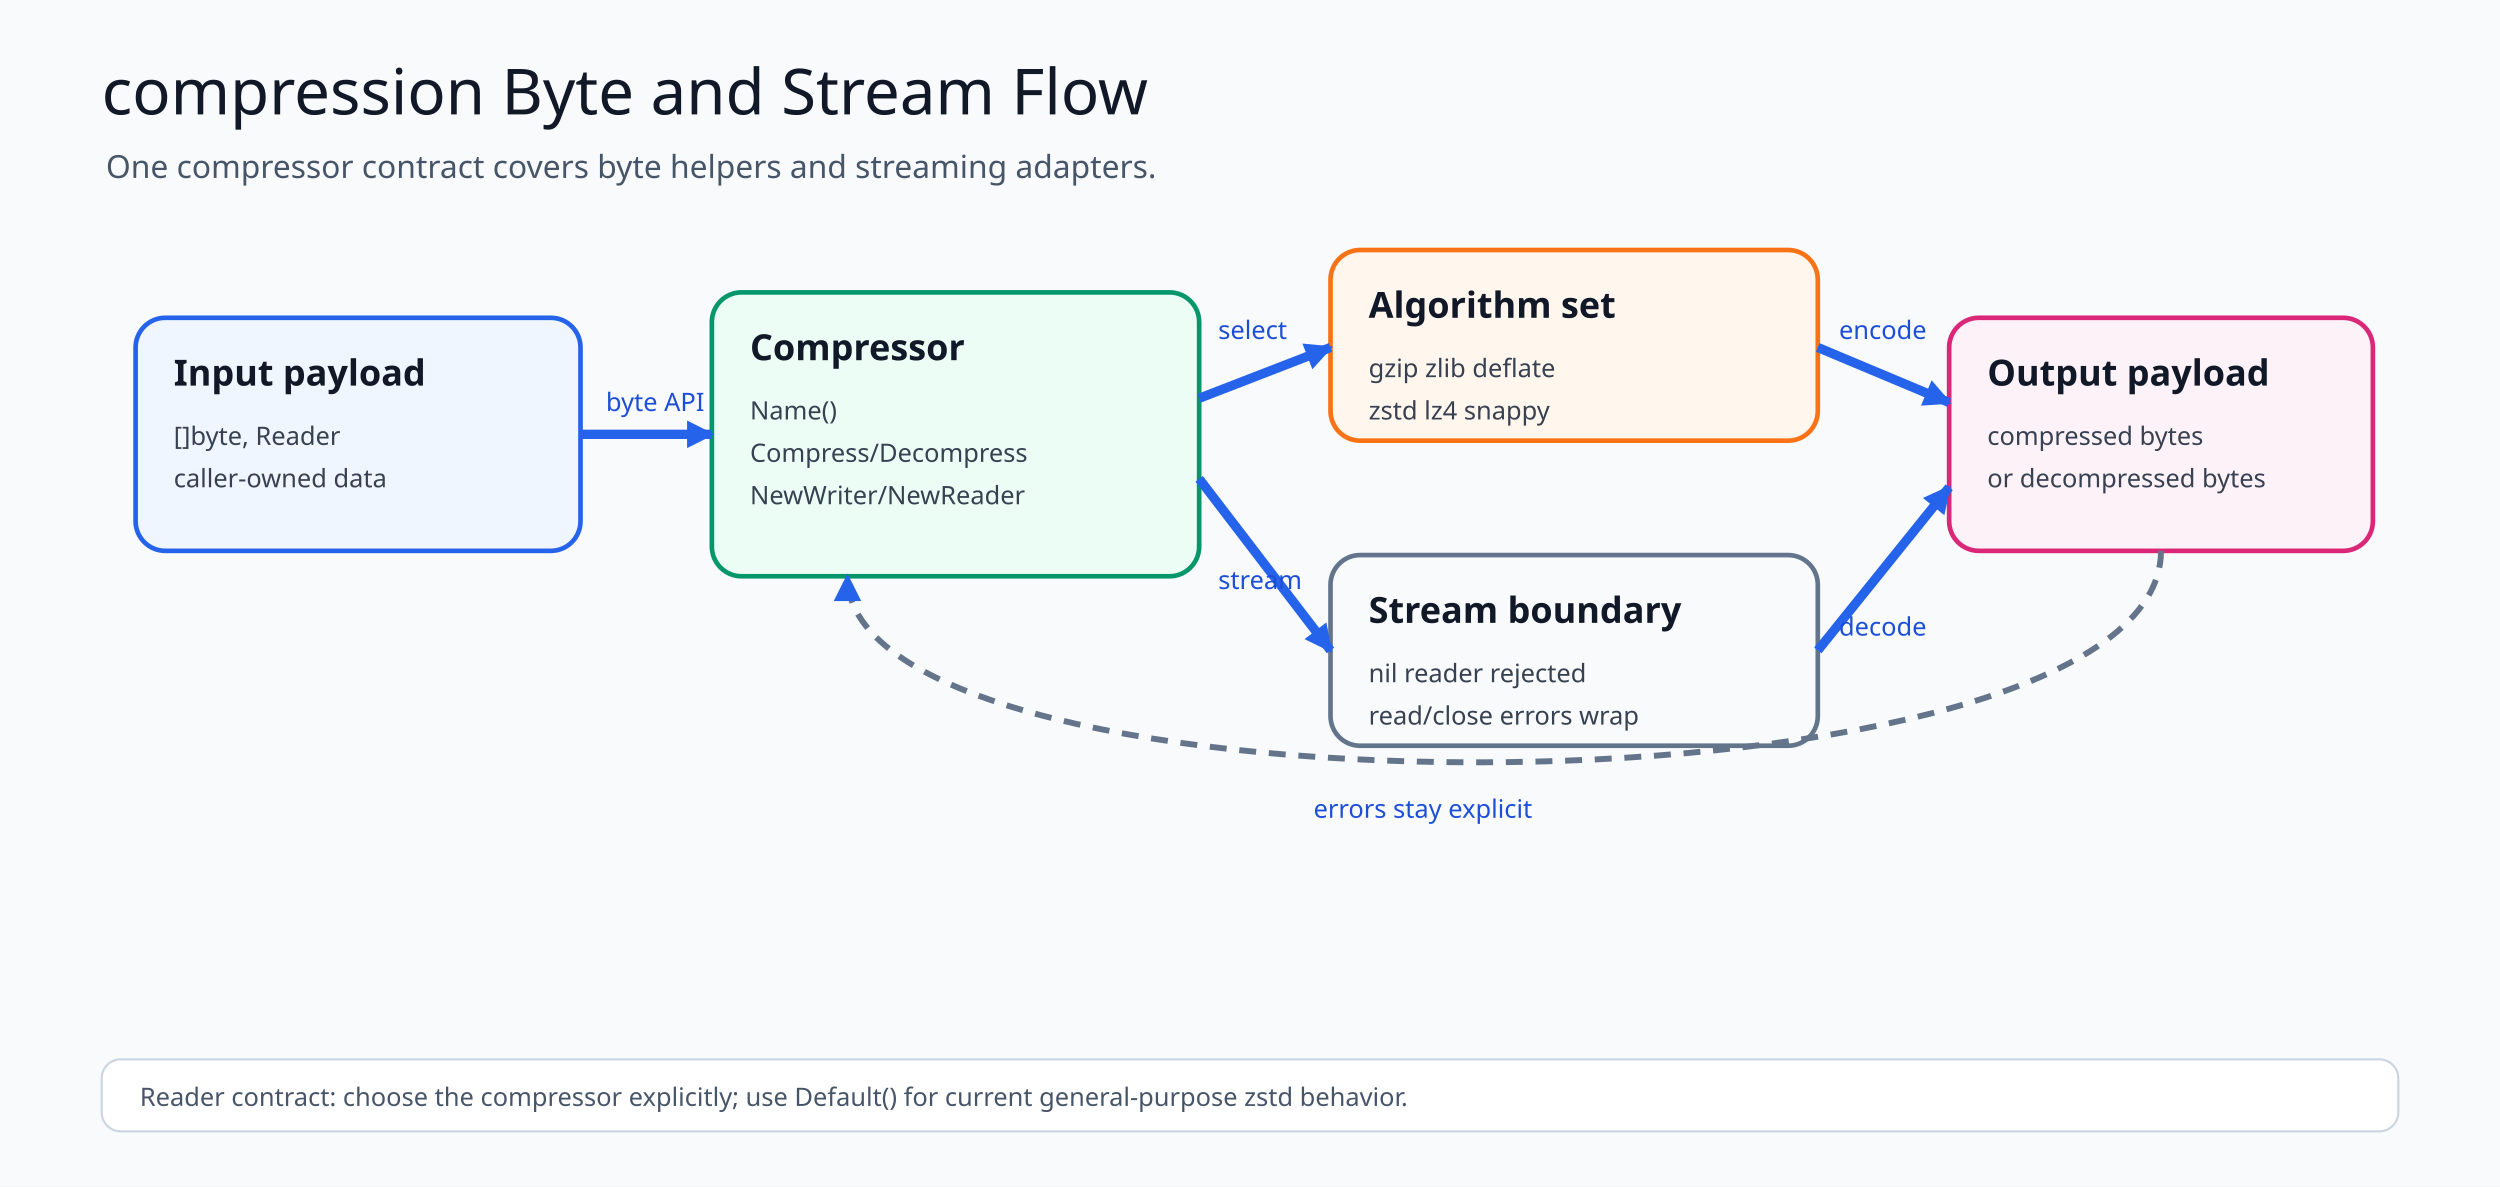
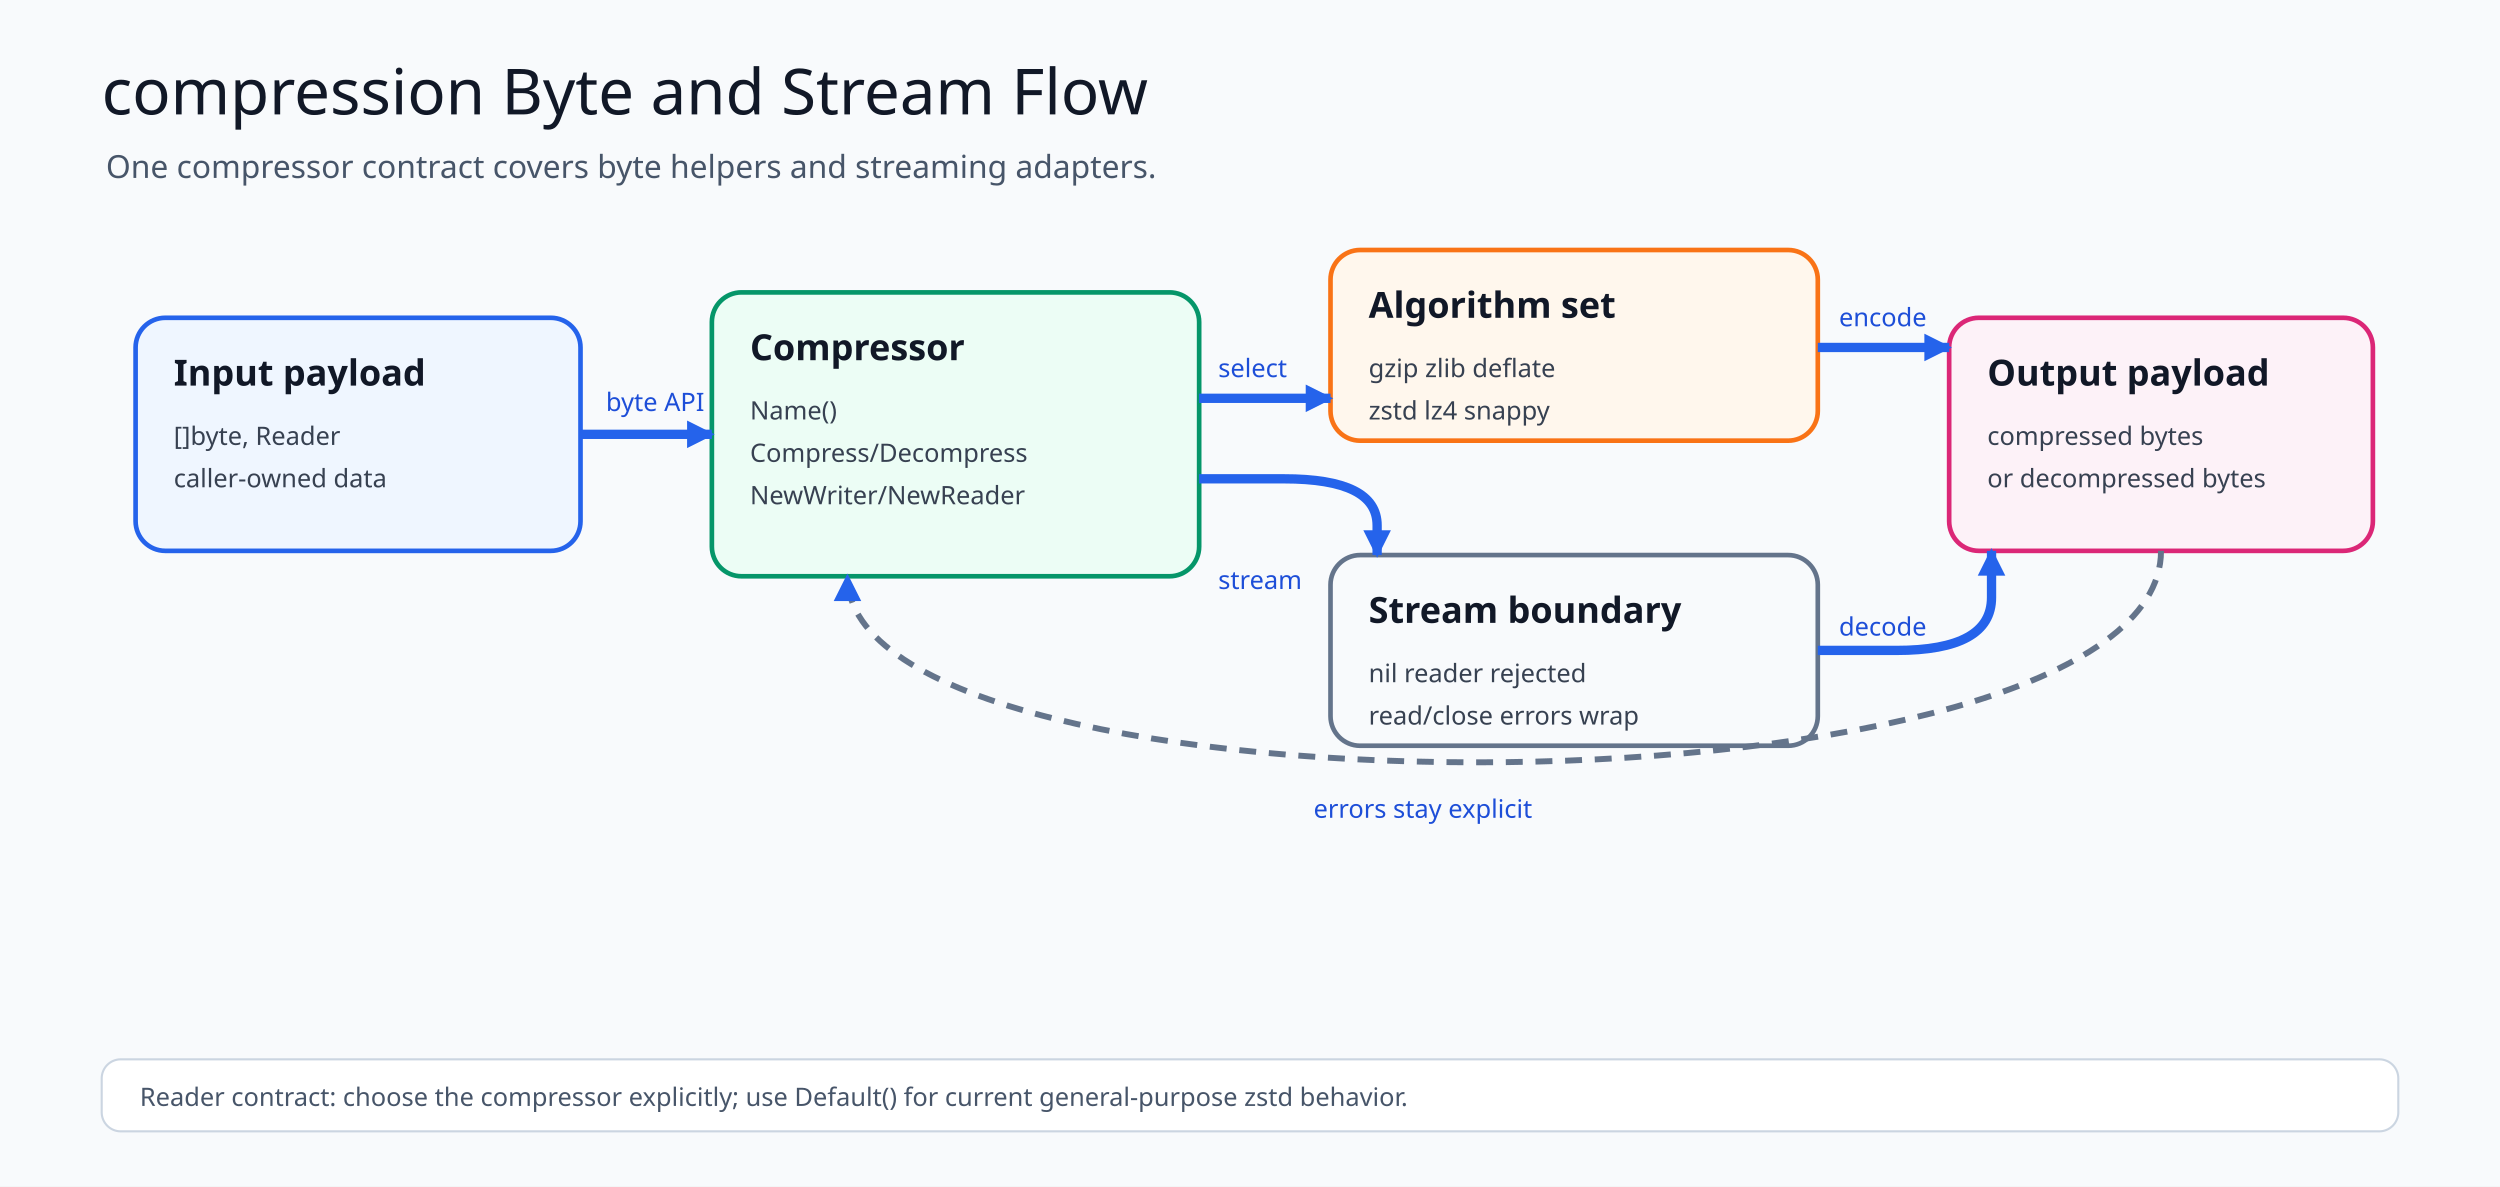
<svg xmlns="http://www.w3.org/2000/svg" width="1180" height="560" viewBox="0 0 1180 560" role="img" aria-labelledby="title desc">
  <defs>
    <marker id="arrow" viewBox="0 0 10 10" refX="9" refY="5" markerWidth="13" markerHeight="13" markerUnits="userSpaceOnUse" orient="auto">
      <path d="M 0 0 L 10 5 L 0 10 Z" fill="#2563eb" />
    </marker>
    <style>@font-face{font-family:'Architects Daughter';src:url('/Users/debop/Library/Fonts/ArchitectsDaughter-Regular.ttf');}@font-face{font-family:'Comic Mono';src:url('/Users/debop/Library/Fonts/ComicMono.ttf');font-weight:400;}@font-face{font-family:'Comic Mono';src:url('/Users/debop/Library/Fonts/ComicMono-Bold.ttf');font-weight:700;}
.bg{fill:#f8fafc}.title{font-family:'Architects Daughter','Comic Mono';font-size:30px;fill:#111827}.sub{font-family:'Comic Mono','Architects Daughter';font-size:15px;fill:#475569}.card{rx:14;stroke-width:2.2}.cardTitle{font-family:'Comic Mono','Architects Daughter';font-size:17px;font-weight:700;fill:#111827}.cardText{font-family:'Comic Mono','Architects Daughter';font-size:12px;fill:#374151}.arrow{fill:none;stroke:#2563eb;stroke-width:4.4;marker-end:url(#arrow)}.dash{fill:none;stroke:#64748b;stroke-width:2.8;stroke-dasharray:8 6;marker-end:url(#arrow)}.label{font-family:'Comic Mono','Architects Daughter';font-size:12px;fill:#1d4ed8}.footer{font-family:'Comic Mono','Architects Daughter';font-size:12px;fill:#475569}
</style>
  </defs>
  <rect class="bg" x="0" y="0" width="1180" height="560" />
  <text class="title" x="48" y="54">compression Byte and Stream Flow</text>
  <text class="sub" x="50" y="84">One compressor contract covers byte helpers and streaming adapters.</text>
  <rect class="card" x="64" y="150" width="210" height="110" fill="#eff6ff" stroke="#2563eb" />
  <text class="cardTitle" x="82" y="182">Input payload</text>
  <text class="cardText" x="82" y="210">[]byte, Reader</text>
  <text class="cardText" x="82" y="230">caller-owned data</text>
  <rect class="card" x="336" y="138" width="230" height="134" fill="#ecfdf5" stroke="#059669" />
  <text class="cardTitle" x="354" y="170">Compressor</text>
  <text class="cardText" x="354" y="198">Name()</text>
  <text class="cardText" x="354" y="218">Compress/Decompress</text>
  <text class="cardText" x="354" y="238">NewWriter/NewReader</text>
  <rect class="card" x="628" y="118" width="230" height="90" fill="#fff7ed" stroke="#f97316" />
  <text class="cardTitle" x="646" y="150">Algorithm set</text>
  <text class="cardText" x="646" y="178">gzip zlib deflate</text>
  <text class="cardText" x="646" y="198">zstd lz4 snappy</text>
  <rect class="card" x="628" y="262" width="230" height="90" fill="#f8fafc" stroke="#64748b" />
  <text class="cardTitle" x="646" y="294">Stream boundary</text>
  <text class="cardText" x="646" y="322">nil reader rejected</text>
  <text class="cardText" x="646" y="342">read/close errors wrap</text>
  <rect class="card" x="920" y="150" width="200" height="110" fill="#fdf2f8" stroke="#db2777" />
  <text class="cardTitle" x="938" y="182">Output payload</text>
  <text class="cardText" x="938" y="210">compressed bytes</text>
  <text class="cardText" x="938" y="230">or decompressed bytes</text>
  <path class="arrow" d="M 274 205 L 336 205" />
  <text class="label" x="286" y="194">byte API</text>
-   <path class="arrow" d="M 566 188 L 628 164" />
-   <text class="label" x="575" y="160">select</text>
-   <path class="arrow" d="M 566 226 L 628 307" />
+   <path class="arrow" d="M 566 188 H 628" />
+   <text class="label" x="575" y="178">select</text>
+   <path class="arrow" d="M 566 226 H 606 Q 650 226 650 248 V 262" />
  <text class="label" x="575" y="278">stream</text>
-   <path class="arrow" d="M 858 164 L 920 190" />
-   <text class="label" x="868" y="160">encode</text>
-   <path class="arrow" d="M 858 307 L 920 230" />
+   <path class="arrow" d="M 858 164 H 920" />
+   <text class="label" x="868" y="154">encode</text>
+   <path class="arrow" d="M 858 307 H 895 Q 940 307 940 282 V 260" />
  <text class="label" x="868" y="300">decode</text>
  <path class="dash" d="M 1020 260 C 1020 390 400 392 400 272" />
  <text class="label" x="620" y="386">errors stay explicit</text>
  <rect x="48" y="500" width="1084" height="34" rx="9" fill="#ffffff" stroke="#cbd5e1" />
  <text class="footer" x="66" y="522">Reader contract: choose the compressor explicitly; use Default() for current general-purpose zstd behavior.</text>
</svg>
